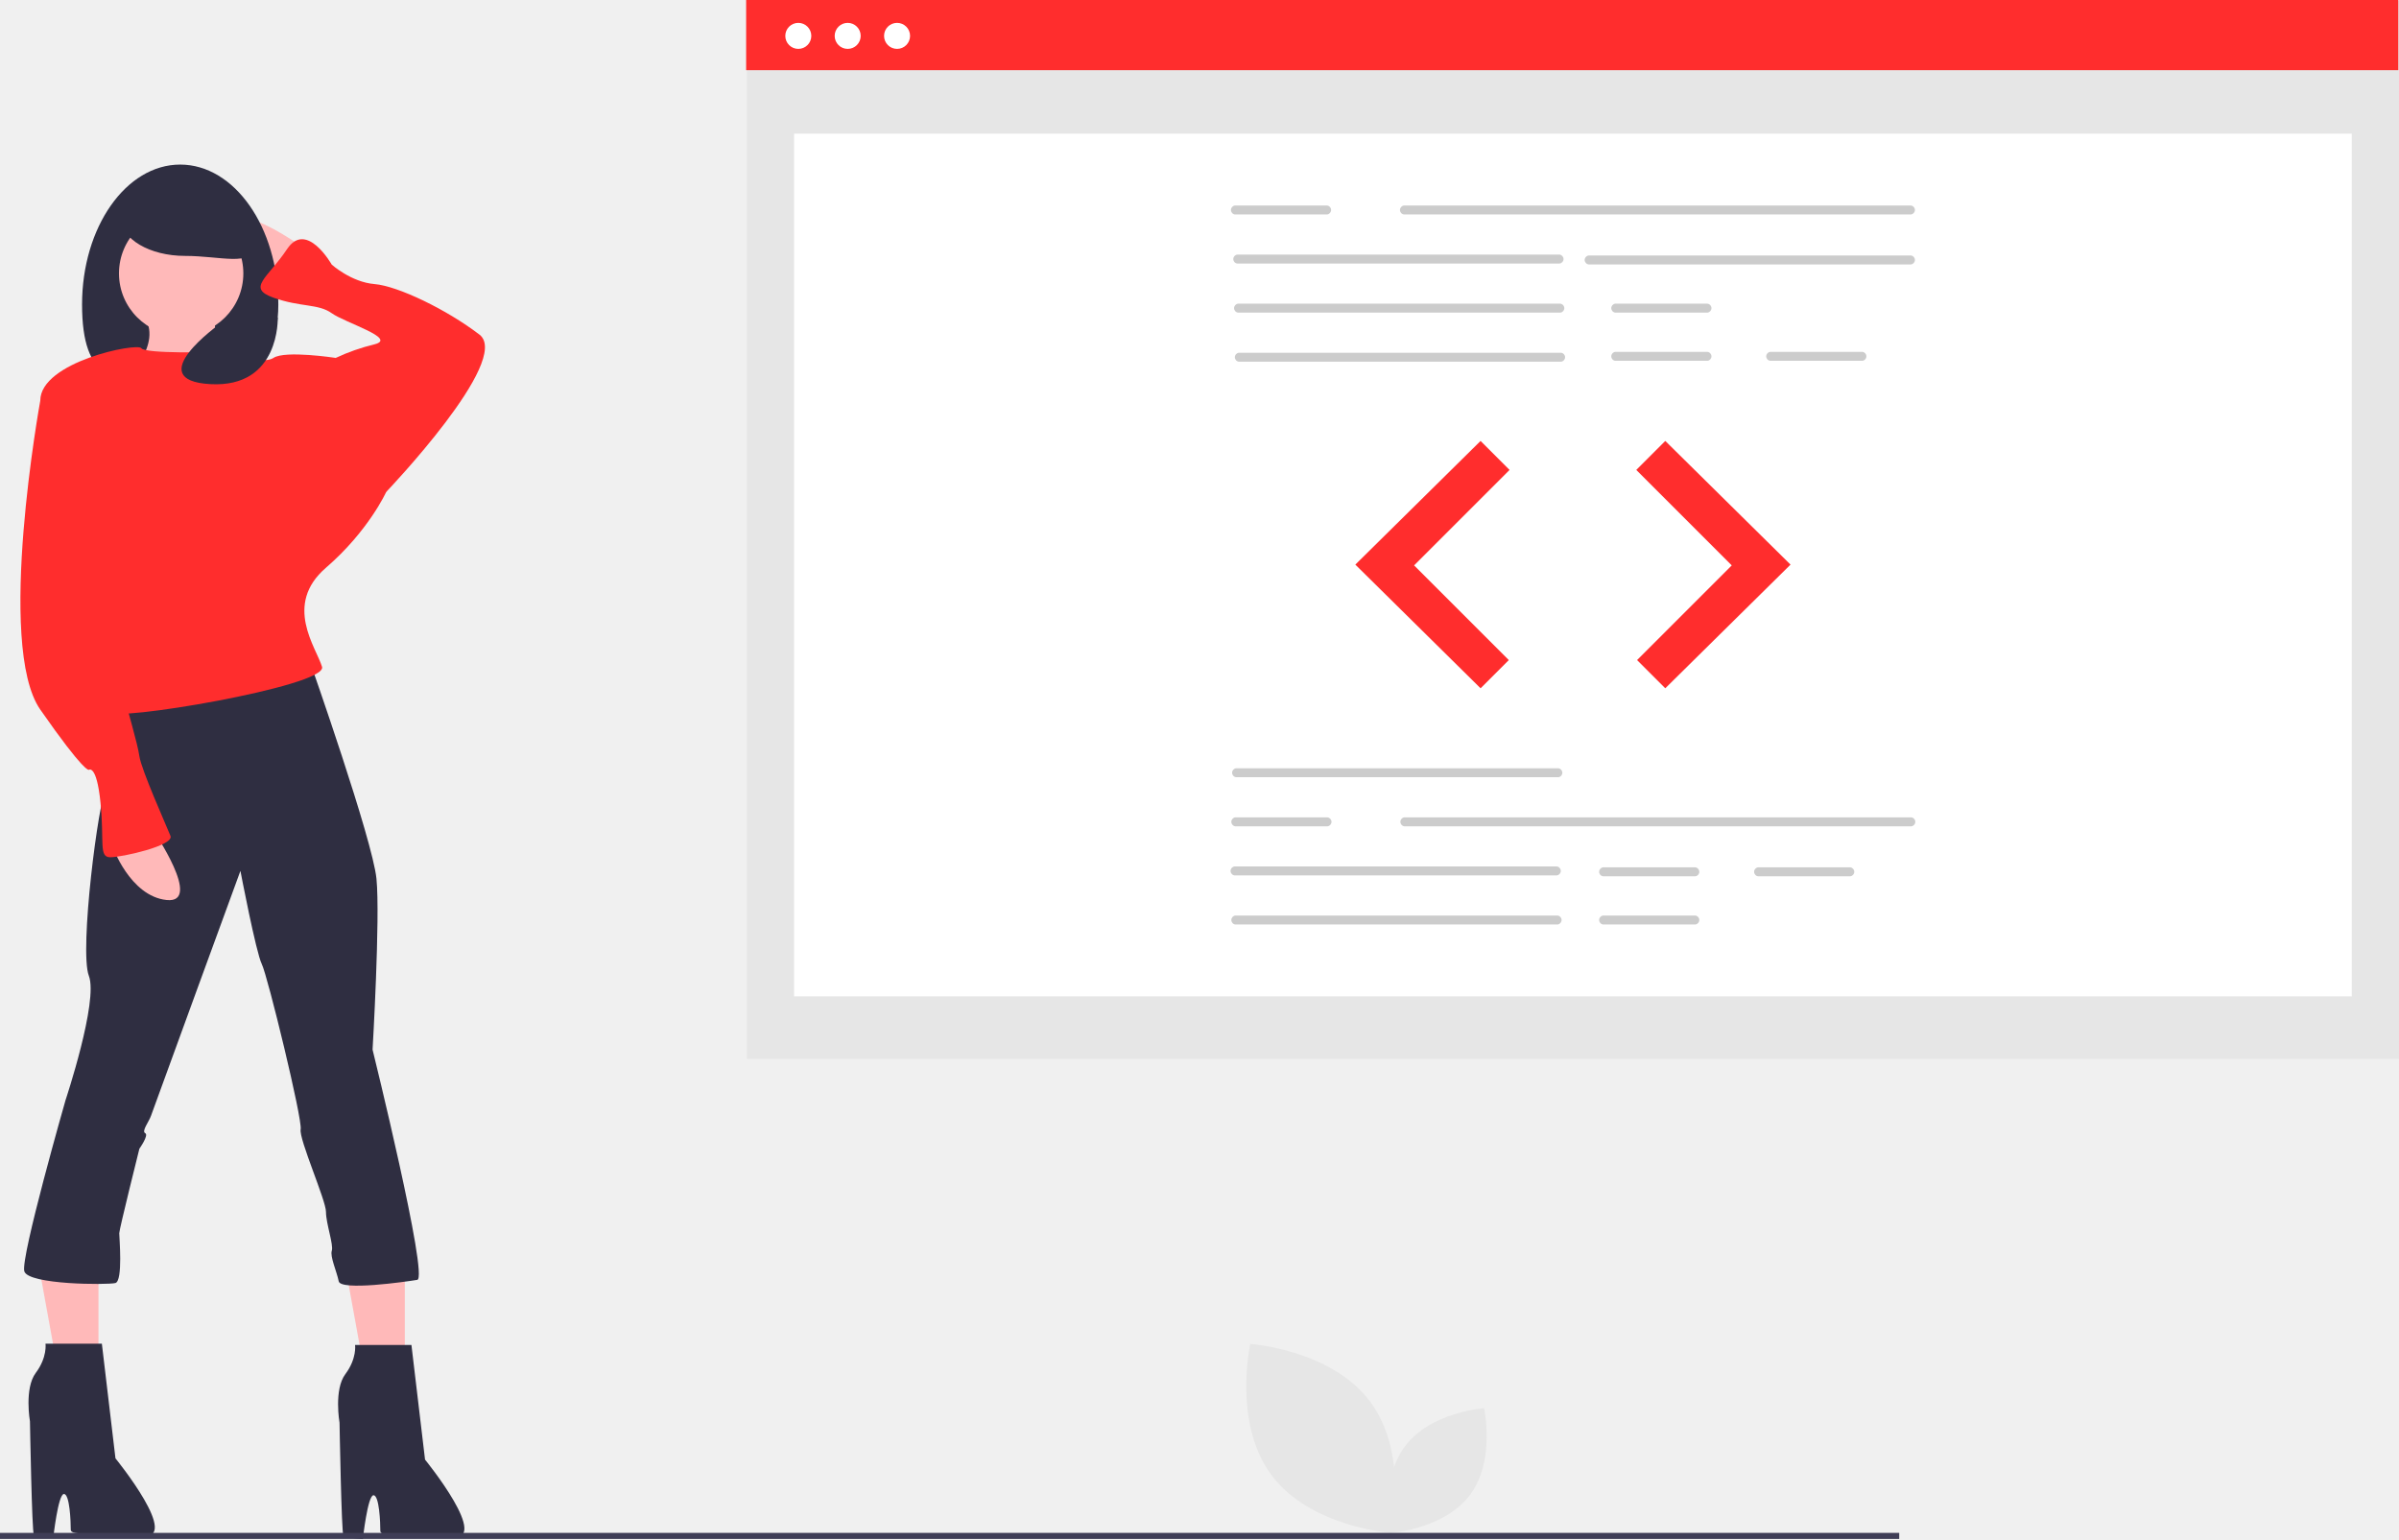
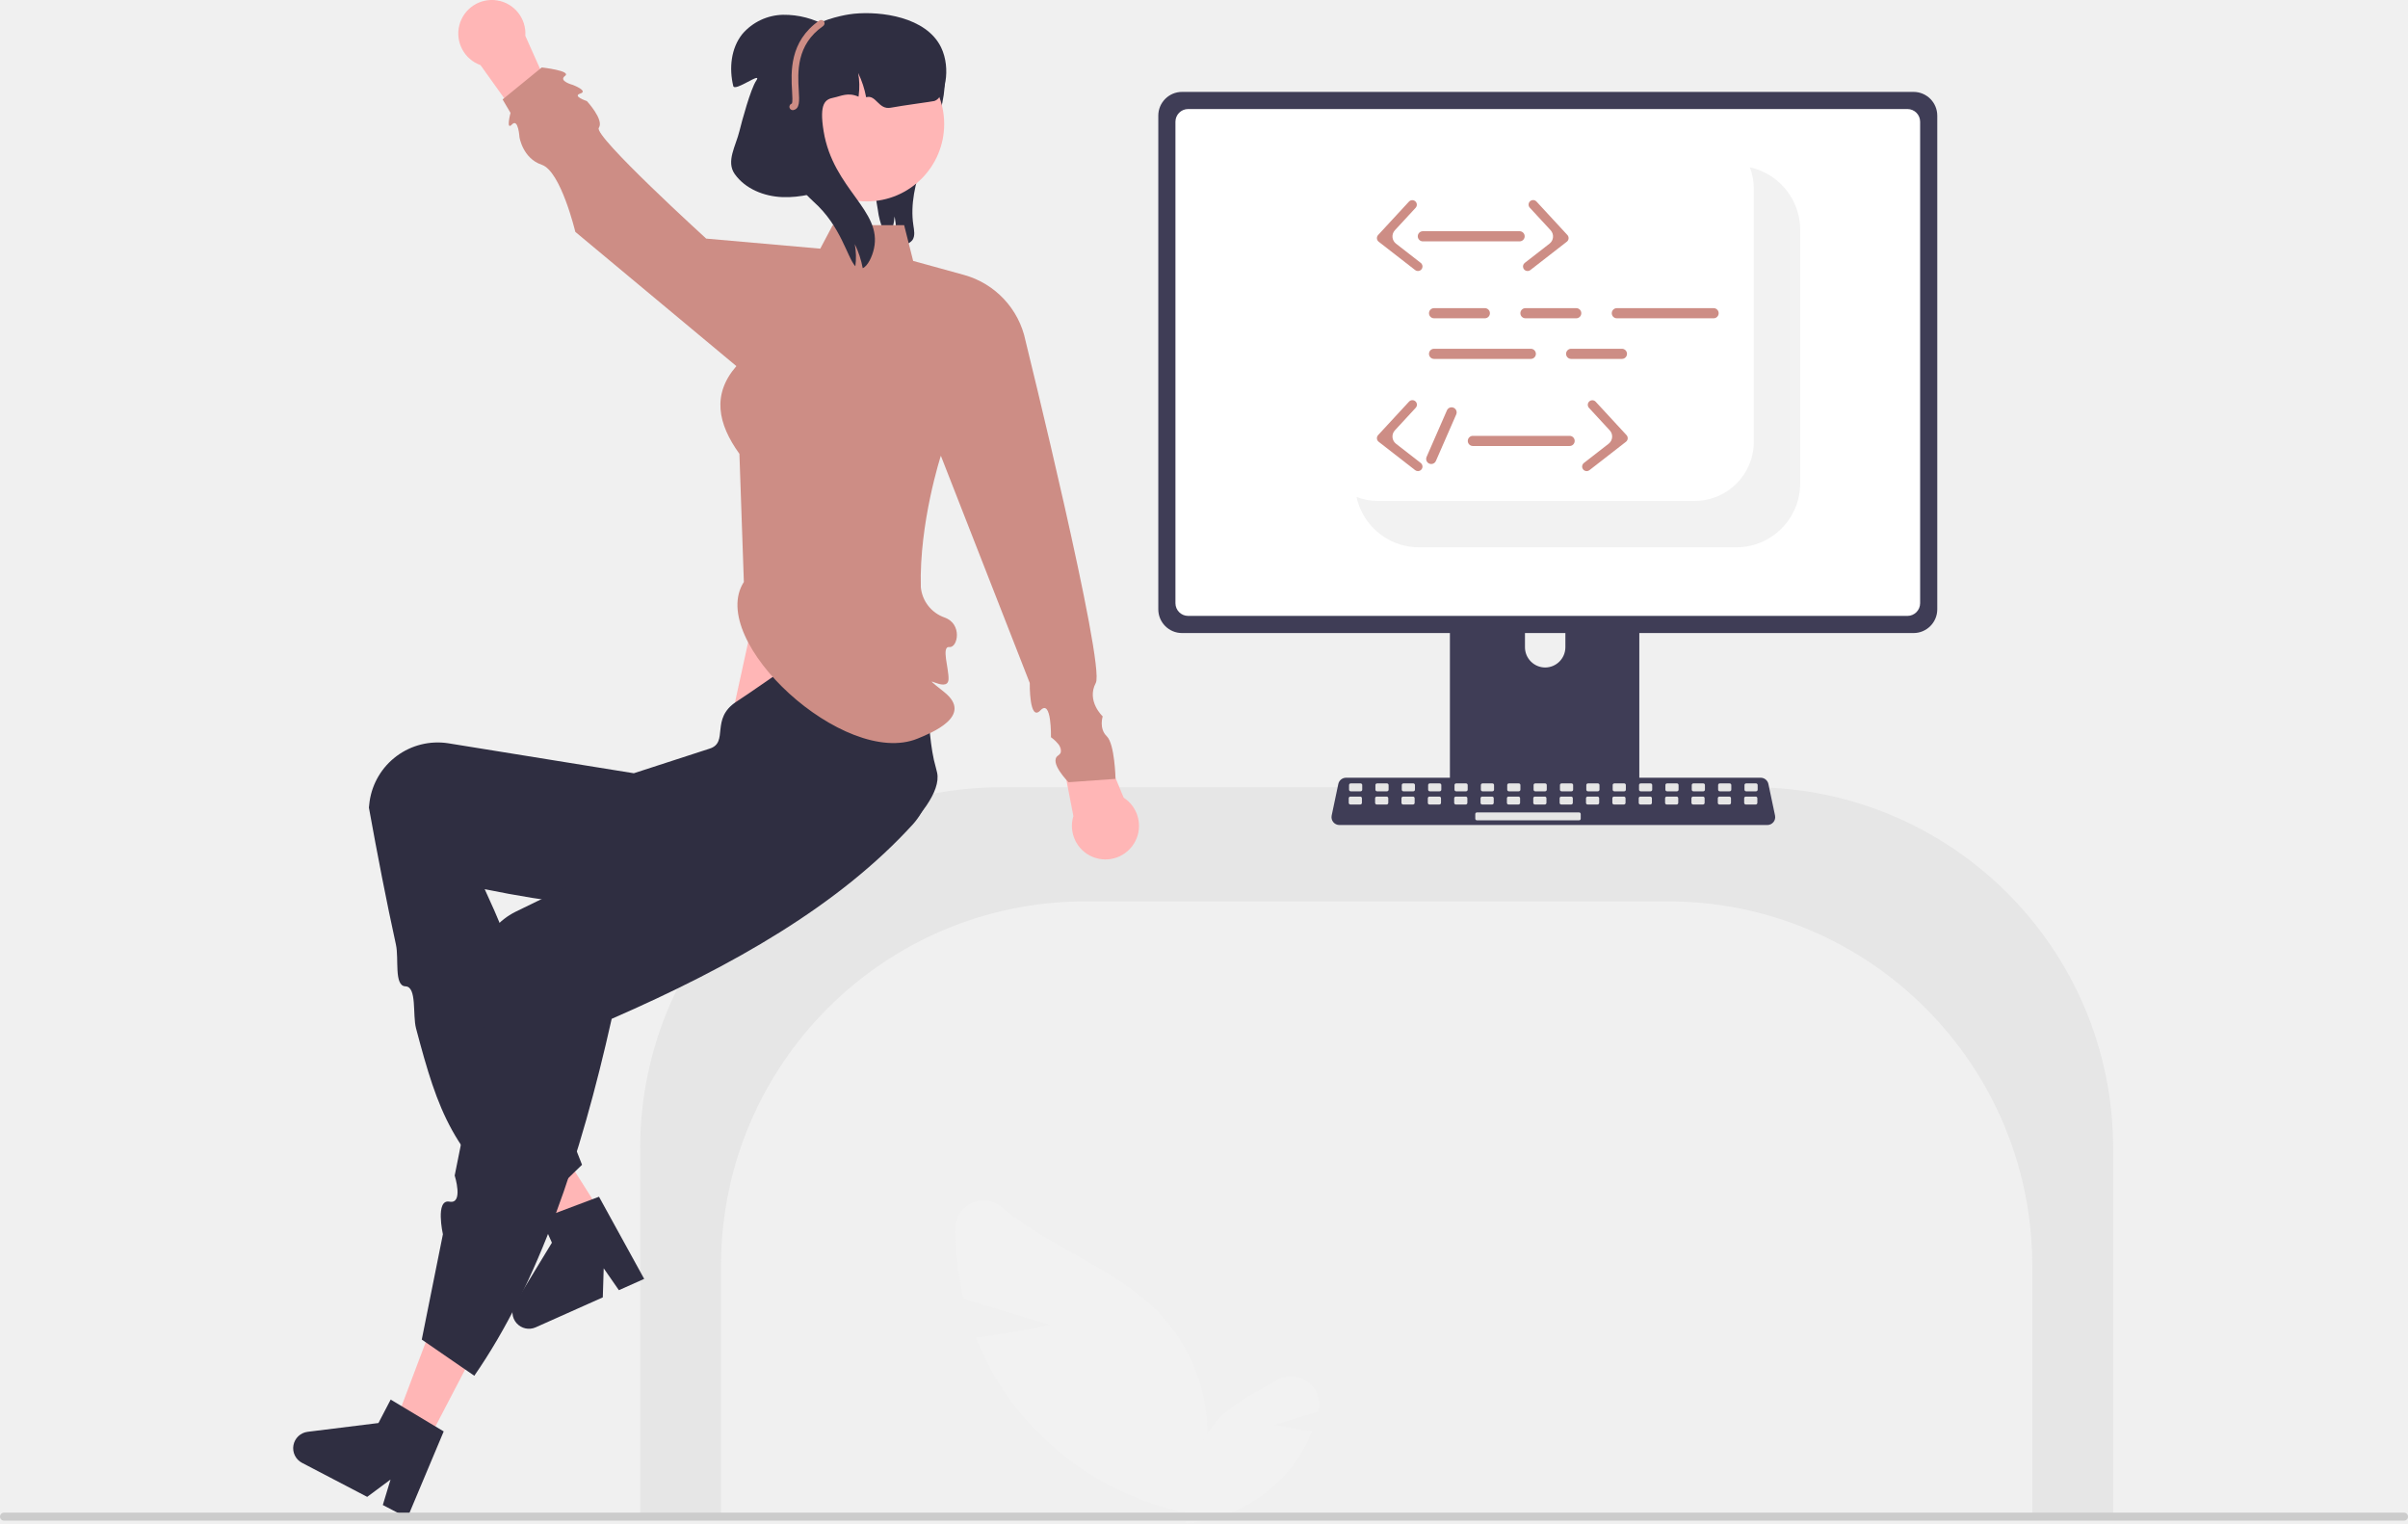
- <svg xmlns="http://www.w3.org/2000/svg" id="b8c64dc2-e86a-49bc-92bf-164106d9e7fb" data-name="Layer 1" width="887.873" height="569.68" viewBox="0 0 887.873 569.68">
-   <rect x="276.411" y="0.347" width="611.461" height="391.607" fill="#e6e6e6" />
-   <rect x="293.896" y="49.464" width="576.492" height="319.322" fill="#fff" />
-   <rect x="276.15" width="611.461" height="25.977" fill="#FF2D2D" />
-   <circle cx="295.454" cy="13.281" r="4.815" fill="#fff" />
-   <circle cx="313.73" cy="13.281" r="4.815" fill="#fff" />
-   <circle cx="332.005" cy="13.281" r="4.815" fill="#fff" />
-   <path d="M863.33,244.533H675.643a1.666,1.666,0,0,1,0-3.303H863.33a1.666,1.666,0,0,1,0,3.303Z" transform="translate(-156.0636 -165.16)" fill="#ccc" />
-   <path d="M733.282,262.7H613.95a1.666,1.666,0,0,1,0-3.303H733.282a1.666,1.666,0,0,1,0,3.303Z" transform="translate(-156.0636 -165.16)" fill="#ccc" />
-   <path d="M863.33,263.03H743.999a1.666,1.666,0,0,1,0-3.303h119.332a1.666,1.666,0,0,1,0,3.303Z" transform="translate(-156.0636 -165.16)" fill="#ccc" />
-   <path d="M733.571,280.867H614.24a1.666,1.666,0,0,1,0-3.303H733.571a1.666,1.666,0,0,1,0,3.303Z" transform="translate(-156.0636 -165.16)" fill="#ccc" />
-   <path d="M733.861,299.035H614.529a1.666,1.666,0,0,1,0-3.303H733.861a1.666,1.666,0,0,1,0,3.303Z" transform="translate(-156.0636 -165.16)" fill="#ccc" />
-   <path d="M788.024,280.867H753.846a1.666,1.666,0,0,1,0-3.303h34.178a1.666,1.666,0,0,1,0,3.303Z" transform="translate(-156.0636 -165.16)" fill="#ccc" />
-   <path d="M788.024,298.705H753.846a1.666,1.666,0,0,1,0-3.303h34.178a1.666,1.666,0,0,1,0,3.303Z" transform="translate(-156.0636 -165.16)" fill="#ccc" />
-   <path d="M845.373,298.705h-34.178a1.666,1.666,0,0,1,0-3.303h34.178a1.666,1.666,0,0,1,0,3.303Z" transform="translate(-156.0636 -165.16)" fill="#ccc" />
-   <path d="M647.259,244.533h-34.178a1.666,1.666,0,0,1,0-3.303h34.178a1.666,1.666,0,0,1,0,3.303Z" transform="translate(-156.0636 -165.16)" fill="#ccc" />
-   <path d="M732.847,452.838H613.515a1.666,1.666,0,0,1,0-3.303h119.332a1.666,1.666,0,0,1,0,3.303Z" transform="translate(-156.0636 -165.16)" fill="#ccc" />
-   <path d="M732.268,489.173H612.936a1.666,1.666,0,0,1,0-3.303h119.332a1.666,1.666,0,0,1,0,3.303Z" transform="translate(-156.0636 -165.16)" fill="#ccc" />
-   <path d="M732.558,507.341H613.226a1.666,1.666,0,0,1,0-3.303h119.332a1.666,1.666,0,0,1,0,3.303Z" transform="translate(-156.0636 -165.16)" fill="#ccc" />
-   <path d="M783.534,489.504H749.357a1.666,1.666,0,0,1,0-3.303h34.178a1.666,1.666,0,0,1,0,3.303Z" transform="translate(-156.0636 -165.16)" fill="#ccc" />
-   <path d="M783.534,507.341H749.357a1.666,1.666,0,0,1,0-3.303h34.178a1.666,1.666,0,0,1,0,3.303Z" transform="translate(-156.0636 -165.16)" fill="#ccc" />
-   <path d="M840.883,489.504H806.706a1.666,1.666,0,0,1,0-3.303h34.178a1.666,1.666,0,0,1,0,3.303Z" transform="translate(-156.0636 -165.16)" fill="#ccc" />
-   <path d="M863.475,471.006H675.788a1.666,1.666,0,0,1,0-3.303H863.475a1.666,1.666,0,0,1,0,3.303Z" transform="translate(-156.0636 -165.16)" fill="#ccc" />
-   <path d="M647.403,471.006h-34.178a1.666,1.666,0,0,1,0-3.303h34.178a1.666,1.666,0,0,1,0,3.303Z" transform="translate(-156.0636 -165.16)" fill="#ccc" />
-   <polygon points="547.965 163.221 501.622 208.985 547.965 254.748 558.392 244.321 523.345 209.274 558.681 173.938 547.965 163.221" fill="#e6e6e6" />
-   <polygon points="616.32 163.221 662.662 208.985 616.32 254.748 605.893 244.321 640.939 209.274 605.603 173.938 616.32 163.221" fill="#e6e6e6" />
-   <polygon points="547.965 163.221 501.622 208.985 547.965 254.748 558.392 244.321 523.345 209.274 558.681 173.938 547.965 163.221" fill="#FF2D2D" />
-   <polygon points="616.32 163.221 662.662 208.985 616.32 254.748 605.893 244.321 640.939 209.274 605.603 173.938 616.32 163.221" fill="#FF2D2D" />
-   <path d="M626.667,711.195c14.42,19.311,44.352,21.344,44.352,21.344s6.554-29.277-7.866-48.588-44.352-21.344-44.352-21.344S612.247,691.884,626.667,711.195Z" transform="translate(-156.0636 -165.16)" fill="#e6e6e6" />
-   <path d="M700.123,718.455c-9.515,12.743-29.267,14.084-29.267,14.084s-4.324-19.319,5.191-32.062,29.267-14.084,29.267-14.084S709.638,705.712,700.123,718.455Z" transform="translate(-156.0636 -165.16)" fill="#e6e6e6" />
-   <polygon points="149.825 460.994 149.825 511.12 135.503 511.12 125.956 458.607 149.825 460.994" fill="#ffb9b9" />
-   <polygon points="36.445 460.994 36.445 511.12 22.124 511.12 12.576 458.607 36.445 460.994" fill="#ffb9b9" />
-   <path d="M268.061,256.642s-23.014-16.541-25.891-8.63S259.431,270.307,259.431,270.307Z" transform="translate(-156.0636 -165.16)" fill="#ffb9b9" />
-   <path d="M186.433,277.858c0,28.598,12.313,29.487,32.371,29.487s40.267-.889,40.267-29.487-16.261-51.782-36.319-51.782S186.433,249.26,186.433,277.858Z" transform="translate(-156.0636 -165.16)" fill="#2f2e41" />
-   <path d="M235.698,277.499s-2.877,21.576,10.788,23.014-44.59,5.753-44.59,5.753,15.103-13.665,7.192-24.452S235.698,277.499,235.698,277.499Z" transform="translate(-156.0636 -165.16)" fill="#ffb9b9" />
-   <path d="M308.336,662.983l5.034,42.432s25.172,30.925,9.349,28.768-25.891.459-25.891-2.418-.372-13.155-2.53-13.155-3.943,16.23-3.943,16.23-6.473-.49-7.192-1.209-1.438-41.88-1.438-41.88-2.158-12.226,2.158-17.98,3.596-10.788,3.596-10.788Z" transform="translate(-156.0636 -165.16)" fill="#2f2e41" />
-   <path d="M193.763,662.517l5.034,42.432s25.172,30.925,9.349,28.768-25.891.459-25.891-2.418-.372-13.155-2.53-13.155-3.943,16.23-3.943,16.23-6.473-.49-7.192-1.209-1.438-41.88-1.438-41.88-2.158-12.226,2.158-17.98,3.596-10.788,3.596-10.788Z" transform="translate(-156.0636 -165.16)" fill="#2f2e41" />
-   <path d="M270.938,410.548s23.014,65.446,24.452,79.83-1.438,63.289-1.438,63.289,20.856,84.499,16.541,85.218-28.346,4.129-29.065.533-3.283-9.163-2.564-11.321S276.707,618.028,276.707,613.713s-10.084-26.964-9.365-30.559-12.226-56.816-14.384-61.131-7.911-34.521-7.911-34.521-32.363,88.46-33.083,90.618-3.596,5.754-2.158,6.473-2.158,5.754-2.158,5.754-7.452,29.84-7.452,31.279,1.438,17.719-1.438,18.438-32.261.673-33.7-4.361,15.261-63.336,15.261-63.336,12.226-36.679,8.63-46.028,3.596-65.446,6.473-69.761,3.596-30.206,3.596-30.206Z" transform="translate(-156.0636 -165.16)" fill="#2f2e41" />
-   <circle cx="67.048" cy="101.191" r="23.014" fill="#ffb9b9" />
-   <path d="M235.698,295.478s-25.891.719-27.329-1.438-37.398,5.034-37.398,19.418,20.856,70.48,20.856,70.48,7.911,40.275,5.753,44.59,79.83-9.349,77.672-16.541-14.384-23.014,1.438-36.679,22.295-28.048,22.295-28.048l-18.699-49.624s-18.699-2.877-23.014,0S235.698,295.478,235.698,295.478Z" transform="translate(-156.0636 -165.16)" fill="#FF2D2D" />
-   <path d="M293.952,350.856l5.034-3.596s46.747-48.905,34.521-58.254S303.301,271.026,294.671,270.307s-15.822-7.192-15.822-7.192-9.349-16.541-16.541-5.753-15.103,14.384-5.034,17.98,16.541,2.158,21.576,5.754,24.452,9.349,15.822,11.507a77.195,77.195,0,0,0-14.384,5.034L270.938,314.177Z" transform="translate(-156.0636 -165.16)" fill="#FF2D2D" />
-   <path d="M212.684,472.399s18.699,27.329,5.034,25.891-20.137-20.137-20.137-20.137Z" transform="translate(-156.0636 -165.16)" fill="#ffb9b9" />
-   <path d="M176.005,309.862l-5.034,3.596s-16.541,90.618,0,114.351,17.98,22.295,17.98,22.295,2.877-2.158,4.315,12.226-.719,20.137,3.596,20.137,23.733-4.315,22.295-7.911-10.788-24.452-11.507-29.487-4.315-16.541-5.753-23.014,6.473-10.069,2.877-23.733-8.63-38.117-8.63-43.151S176.005,309.862,176.005,309.862Z" transform="translate(-156.0636 -165.16)" fill="#FF2D2D" />
-   <path d="M200.817,245.854c0,7.745,10.626,14.024,23.733,14.024s25.172,4.149,25.172-3.596-12.064-24.452-25.172-24.452S200.817,238.109,200.817,245.854Z" transform="translate(-156.0636 -165.16)" fill="#2f2e41" />
-   <path d="M258.856,282.712s.969,26.071-24.939,24.633,3.501-22.285,3.501-22.285Z" transform="translate(-156.0636 -165.16)" fill="#2f2e41" />
-   <rect y="567.379" width="702.906" height="2.241" fill="#3f3d56" />
+ <svg xmlns="http://www.w3.org/2000/svg" data-name="Layer 1" width="717.67" height="453.964" viewBox="0 0 717.67 453.964">
+   <path d="M527.601,309.438a3.827,3.827,0,0,1-4.314,1.257,5.829,5.829,0,0,1-.679-.248,28.826,28.826,0,0,0-.367-7.989,21.362,21.362,0,0,1-1.64,6.57,8.911,8.911,0,0,1-1.76-2.513,22.425,22.425,0,0,1-1.603-6.046c-1.204-7.088-2.393-14.462-.428-21.389,2.879-10.119,11.957-17.393,15.749-27.211l1.868-1.677c3.198,5.445,3.339,12.212,2.036,18.387-1.297,6.187-3.909,11.994-5.975,17.96s-3.613,12.313-2.655,18.556C528.054,306.566,528.39,308.181,527.601,309.438Z" transform="translate(-255.6148 -237.9612)" fill="#2f2e41" />
+   <polygon points="230.469 157.098 218.295 212.779 271.469 230.098 263.65 157.098 230.469 157.098" fill="#ffb6b6" />
+   <path d="M861.314,690.559h24.096V580.09A107.653,107.653,0,0,0,777.879,472.559H553.94A107.653,107.653,0,0,0,446.41,580.09V690.559h24.096V615.09A108.654,108.654,0,0,1,579.036,506.559H752.783A108.654,108.654,0,0,1,861.314,615.09Z" transform="translate(-255.6148 -237.9612)" fill="#e6e6e6" />
+   <path d="M568.509,632.767l-25.68-7.775a88.484,88.484,0,0,1-2.509-20.963,8.399,8.399,0,0,1,13.815-6.355c13.773,11.814,33.948,18.118,46.968,31.58a52.073,52.073,0,0,1,13.888,42.946l5.621,18.181a87.259,87.259,0,0,1-63.977-35.285,84.287,84.287,0,0,1-10.122-18.565C557.405,635.296,568.509,632.767,568.509,632.767Z" transform="translate(-255.6148 -237.9612)" fill="#f2f2f2" />
+   <path d="M635.438,662.54l13.098-3.966q.025-.104.05-.209a8.409,8.409,0,0,0-12.483-9.094c-5.946,3.532-12.548,6.573-17.289,11.476a26.559,26.559,0,0,0-7.083,21.904l-2.867,9.273a44.505,44.505,0,0,0,32.63-17.996,42.989,42.989,0,0,0,5.162-9.469C641.101,663.83,635.438,662.54,635.438,662.54Z" transform="translate(-255.6148 -237.9612)" fill="#f2f2f2" />
+   <path d="M741.463,391.091H690.458a2.721,2.721,0,0,0-2.717,2.724v80.574h56.447V393.815A2.723,2.723,0,0,0,741.463,391.091Zm-25.331,45.781a6.051,6.051,0,0,1-6.023-6.023v-9.293a6.023,6.023,0,0,1,12.046,0v9.293a6.051,6.051,0,0,1-6.023,6.023Z" transform="translate(-255.6148 -237.9612)" fill="#3f3d56" />
+   <path d="M825.924,265.347H607.895a7.078,7.078,0,0,0-7.066,7.066V419.54a7.073,7.073,0,0,0,7.066,7.066h218.029a7.073,7.073,0,0,0,7.066-7.066V272.413A7.078,7.078,0,0,0,825.924,265.347Z" transform="translate(-255.6148 -237.9612)" fill="#3f3d56" />
+   <path d="M824.104,270.45H609.717a3.787,3.787,0,0,0-3.779,3.787V417.718a3.786,3.786,0,0,0,3.779,3.779H824.104a3.786,3.786,0,0,0,3.779-3.779V274.237A3.787,3.787,0,0,0,824.104,270.45Z" transform="translate(-255.6148 -237.9612)" fill="#fff" />
+   <path d="M687.565,471.812v7.774a1.523,1.523,0,0,0,1.52,1.52h53.758a1.527,1.527,0,0,0,1.52-1.52V471.812Z" transform="translate(-255.6148 -237.9612)" fill="#3f3d56" />
+   <path d="M782.345,483.811H654.796a2.346,2.346,0,0,1-2.296-2.83l1.979-9.4a2.356,2.356,0,0,1,2.296-1.863H780.366a2.356,2.356,0,0,1,2.296,1.863l1.979,9.4a2.346,2.346,0,0,1-2.296,2.83Z" transform="translate(-255.6148 -237.9612)" fill="#3f3d56" />
+   <rect x="402.066" y="233.45" width="3.928" height="2.357" rx="0.488" fill="#e6e6e6" />
+   <rect x="409.923" y="233.45" width="3.928" height="2.357" rx="0.488" fill="#e6e6e6" />
+   <rect x="417.779" y="233.45" width="3.928" height="2.357" rx="0.488" fill="#e6e6e6" />
+   <rect x="425.636" y="233.45" width="3.928" height="2.357" rx="0.488" fill="#e6e6e6" />
+   <rect x="433.493" y="233.45" width="3.928" height="2.357" rx="0.488" fill="#e6e6e6" />
+   <rect x="441.35" y="233.45" width="3.928" height="2.357" rx="0.488" fill="#e6e6e6" />
+   <rect x="449.207" y="233.45" width="3.928" height="2.357" rx="0.488" fill="#e6e6e6" />
+   <rect x="457.063" y="233.45" width="3.928" height="2.357" rx="0.488" fill="#e6e6e6" />
+   <rect x="464.92" y="233.45" width="3.928" height="2.357" rx="0.488" fill="#e6e6e6" />
+   <rect x="472.777" y="233.45" width="3.928" height="2.357" rx="0.488" fill="#e6e6e6" />
+   <rect x="480.634" y="233.45" width="3.928" height="2.357" rx="0.488" fill="#e6e6e6" />
+   <rect x="488.49" y="233.45" width="3.928" height="2.357" rx="0.488" fill="#e6e6e6" />
+   <rect x="496.347" y="233.45" width="3.928" height="2.357" rx="0.488" fill="#e6e6e6" />
+   <rect x="504.204" y="233.45" width="3.928" height="2.357" rx="0.488" fill="#e6e6e6" />
+   <rect x="512.061" y="233.45" width="3.928" height="2.357" rx="0.488" fill="#e6e6e6" />
+   <rect x="519.917" y="233.45" width="3.928" height="2.357" rx="0.488" fill="#e6e6e6" />
+   <rect x="401.973" y="237.378" width="3.928" height="2.357" rx="0.488" fill="#e6e6e6" />
+   <rect x="409.83" y="237.378" width="3.928" height="2.357" rx="0.488" fill="#e6e6e6" />
+   <rect x="417.687" y="237.378" width="3.928" height="2.357" rx="0.488" fill="#e6e6e6" />
+   <rect x="425.543" y="237.378" width="3.928" height="2.357" rx="0.488" fill="#e6e6e6" />
+   <rect x="433.4" y="237.378" width="3.928" height="2.357" rx="0.488" fill="#e6e6e6" />
+   <rect x="441.257" y="237.378" width="3.928" height="2.357" rx="0.488" fill="#e6e6e6" />
+   <rect x="449.114" y="237.378" width="3.928" height="2.357" rx="0.488" fill="#e6e6e6" />
+   <rect x="456.97" y="237.378" width="3.928" height="2.357" rx="0.488" fill="#e6e6e6" />
+   <rect x="464.827" y="237.378" width="3.928" height="2.357" rx="0.488" fill="#e6e6e6" />
+   <rect x="472.684" y="237.378" width="3.928" height="2.357" rx="0.488" fill="#e6e6e6" />
+   <rect x="480.541" y="237.378" width="3.928" height="2.357" rx="0.488" fill="#e6e6e6" />
+   <rect x="488.398" y="237.378" width="3.928" height="2.357" rx="0.488" fill="#e6e6e6" />
+   <rect x="496.254" y="237.378" width="3.928" height="2.357" rx="0.488" fill="#e6e6e6" />
+   <rect x="504.111" y="237.378" width="3.928" height="2.357" rx="0.488" fill="#e6e6e6" />
+   <rect x="511.968" y="237.378" width="3.928" height="2.357" rx="0.488" fill="#e6e6e6" />
+   <rect x="519.825" y="237.378" width="3.928" height="2.357" rx="0.488" fill="#e6e6e6" />
+   <rect x="439.686" y="242.092" width="31.427" height="2.357" rx="0.488" fill="#e6e6e6" />
+   <path d="M792.138,306.469v75.52a19.073,19.073,0,0,1-19.07,19.07h-94.52a19.081,19.081,0,0,1-17.51-11.49,17.984,17.984,0,0,1-1.13-3.51,17.367,17.367,0,0,0,6.3,1.17h94.52a17.605,17.605,0,0,0,17.58-17.58v-75.52a17.368,17.368,0,0,0-1.17-6.3,17.988,17.988,0,0,1,3.51,1.13A19.081,19.081,0,0,1,792.138,306.469Z" transform="translate(-255.6148 -237.9612)" fill="#f2f2f2" />
+   <polygon points="183.897 368.973 174.522 374.778 146.903 340.828 160.739 332.262 183.897 368.973" fill="#ffb6b6" />
+   <path d="M447.605,619.06l-7.541,3.367-4.524-6.519-.269,8.659-20.001,8.929a4.924,4.924,0,0,1-6.214-7.056l11.048-18.162-3.213-7.198,17.248-6.497Z" transform="translate(-255.6148 -237.9612)" fill="#2f2e41" />
+   <path d="M413.25,600.403l15.834-15.344c-11.764-29.029-12.704-47.022-29.012-82.131,38.693,7.914,66.356,7.433,98.356.337,10.833-2.365,38.786-23.956,36.487-35.027q-.161-.776-.381-1.538c-3.435-11.711-1.016-29.646-8.451-42.642-13.755-5.186-34.653,12.326-51,23-7.883,5.147-2.112,12.161-8,14l-22.569,7.326-55.373-8.943a20.511,20.511,0,0,0-23.376,17.359q-.141.902-.204,1.813c2.548,14.103,5.204,27.837,8.063,40.873.923,4.208-.635,12.275,2.836,12.395s2.073,8.464,3.154,12.543C386.269,569.54,390.477,581.694,413.25,600.403Z" transform="translate(-255.6148 -237.9612)" fill="#2f2e41" />
+   <polygon points="127.329 429.745 117.562 424.647 133.015 383.711 147.43 391.235 127.329 429.745" fill="#ffb6b6" />
+   <path d="M381.316,637.145l15.661,10.783c19.195-27.76,31.658-64.854,40.939-106.36,36.139-15.765,67.761-33.801,89.796-57.993a20.915,20.915,0,0,0-1.209-29.095q-.578-.542-1.196-1.039c-9.545-7.603-30.743-3.228-44.292-9.583l-24.204,33.5,2.782,7.803-8.42,4.099-7.109,3.461-8.138,3.962L409.248,509.669a20.484,20.484,0,0,0-9.089,27.629q.404.818.878,1.6l-9.908,49.36s2.726,8.593-1.563,7.789-1.952,9.725-1.952,9.725Z" transform="translate(-255.6148 -237.9612)" fill="#2f2e41" />
+   <path d="M377.029,690.267l-7.321-3.821,2.301-7.594-6.955,5.165-19.418-10.135a4.924,4.924,0,0,1,1.673-9.252l21.096-2.616,3.647-6.988,15.802,9.486Z" transform="translate(-255.6148 -237.9612)" fill="#2f2e41" />
+   <path d="M590.506,475.665l-11.423-27.606-9,5,5.435,28.082a10.001,10.001,0,1,0,14.988-5.476Z" transform="translate(-255.6148 -237.9612)" fill="#ffb6b6" />
+   <path d="M398.823,257.368l17.381,24.3,7.633-6.909L412.18,248.638a10.001,10.001,0,1,0-13.357,8.73Z" transform="translate(-255.6148 -237.9612)" fill="#ffb6b6" />
+   <path d="M477.312,411.382c-11.274,17.486,30.028,55.586,51.772,46.677,3.807-1.56,16.904-6.713,7.952-13.856s1.038.851,1.274-3.799c.158-3.109-2.249-9.929.262-9.637s3.953-6.971-1.517-8.822a10.618,10.618,0,0,1-7-9c-.523-19.167,5.968-39.177,5.968-39.177l26.498,67.735s-.196,11.719,3.183,8.137,3.133,8.009,3.133,8.009,5.025,3.507,2.135,5.458,3.111,7.952,3.111,7.952l14-1s-.219-10.4-2.61-12.7-1.216-5.919-1.216-5.919-4.928-4.584-2.051-9.983-20.951-101.961-20.951-101.961a25.72,25.72,0,0,0-18.366-19.62l-15.121-4.163-2.685-10.653H503.792l-3.709,7-34-3s-33.643-30.61-32-33-3.573-7.986-3.573-7.986-4.454-1.458-1.941-2.236-2.237-2.578-2.237-2.578-4.4-1.156-2.325-2.678-6.925-2.522-6.925-2.522l-11.677,9.528,2.36,4.002s-1.439,5.449.439,3.46,2.232,3.784,2.232,3.784.959,6.322,6.646,8.227,10,20,10,20l48,40c-7.311,8.391-5.571,17.166.906,26.142Z" transform="translate(-255.6148 -237.9612)" fill="#cd8d85" />
+   <circle cx="258.343" cy="36.964" r="23.056" fill="#ffb6b6" />
+   <path d="M534.083,268.059c-.59.17-9.25,1.3-13,2-3.68.69-4.32-4-7.33-3.12a.127.127,0,0,0-.01-.06,28.344,28.344,0,0,0-2.37-7.17,21.178,21.178,0,0,1,.17,6.6.984.984,0,0,1-.02.17c-.01.1-.03.19-.04.29-3.18-1.4-5.2-.15-7.4.29-2.46.49-4.38,1.57-3,10,2.83,17.34,17.55,23.53,15,35-.5,2.27-1.76,5.11-3.34,5.82a28.344,28.344,0,0,0-2.37-7.17,21.178,21.178,0,0,1,.17,6.6c-2.45-2.65-4.22-11.91-12.46-19.25-2.03-1.8-12.2-12.48-13.42-15a32.136,32.136,0,0,1,.54,6.11,29.416,29.416,0,0,1-.28,4.1,1.151,1.151,0,0,1-.03.26c-.01.16-.04.3-.06.45-.02.17-.05.33-.08.5-3.33-.48-6.28-1.06-7.67-2.42-6.76-6.58,1.49-19.4,6-31,6.45-16.61,25.18-18.82,27-19,8.02-.81,21.57.91,26,10C539.183,258.429,537.203,267.159,534.083,268.059Z" transform="translate(-255.6148 -237.9612)" fill="#2f2e41" />
+   <path d="M485.468,271.808l16.701-25.98a25.612,25.612,0,0,0-13.188-3.46,16.419,16.419,0,0,0-12.109,5.711c-3.411,4.239-3.996,10.232-2.718,15.521C474.595,265.427,483,259,481,262c-1.642,2.349-4.327,12.222-5,15-1.084,4.472-4.063,9.062-1.409,12.821,3.139,4.444,8.74,6.654,14.177,6.878s10.788-1.282,15.954-2.989Z" transform="translate(-255.6148 -237.9612)" fill="#2f2e41" />
+   <path d="M491.886,270.783a1,1,0,0,1-.273-1.962c.262-.433.155-2.253.068-3.725-.325-5.524-.87-14.769,8.106-21.01a1.0 1,0,0,1,1.142,1.642c-8.055,5.601-7.571,13.815-7.251,19.25.183,3.107.315,5.352-1.57,5.779A.994.994,0,0,1,491.886,270.783Z" transform="translate(-255.6148 -237.9612)" fill="#cd8d85" />
+   <path d="M255.615,689.912a1.186,1.186,0,0,0,1.183,1.19H972.095a1.19,1.19,0,0,0,0-2.38h-715.29a1.186,1.186,0,0,0-1.19,1.183Z" transform="translate(-255.6148 -237.9612)" fill="#ccc" />
+   <path d="M698.15,332.811H683.017a1.513,1.513,0,0,1,0-3.026h15.132a1.513,1.513,0,0,1,0,3.026Z" transform="translate(-255.6148 -237.9612)" fill="#cd8d85" />
+   <path d="M725.387,332.811H710.255a1.513,1.513,0,1,1,0-3.026h15.132a1.513,1.513,0,1,1,0,3.026Z" transform="translate(-255.6148 -237.9612)" fill="#cd8d85" />
+   <path d="M739.006,344.916H723.874a1.513,1.513,0,1,1,0-3.026h15.132a1.513,1.513,0,1,1,0,3.026Z" transform="translate(-255.6148 -237.9612)" fill="#cd8d85" />
+   <path d="M711.852,344.916H683.017a1.513,1.513,0,0,1,0-3.026H711.852a1.513,1.513,0,0,1,0,3.026Z" transform="translate(-255.6148 -237.9612)" fill="#cd8d85" />
+   <path d="M766.327,332.811H737.493a1.513,1.513,0,0,1,0-3.026h28.834a1.513,1.513,0,1,1,0,3.026Z" transform="translate(-255.6148 -237.9612)" fill="#cd8d85" />
+   <path d="M708.509,309.887H679.675a1.513,1.513,0,1,1,0-3.026h28.834a1.513,1.513,0,1,1,0,3.026Z" transform="translate(-255.6148 -237.9612)" fill="#cd8d85" />
+   <path d="M710.88,318.727a1.355,1.355,0,0,1-.832-2.425l7.383-5.739a2.714,2.714,0,0,0,.328-3.984l-6.199-6.711a1.355,1.355,0,1,1,1.99-1.839l9.205,9.965a1.355,1.355,0,0,1-.163,1.99l-10.881,8.458A1.351,1.351,0,0,1,710.88,318.727Z" transform="translate(-255.6148 -237.9612)" fill="#cd8d85" />
+   <path d="M678.216,318.727a1.355,1.355,0,0,0,.832-2.425l-7.383-5.739a2.714,2.714,0,0,1-.328-3.984l6.199-6.711a1.355,1.355,0,0,0-1.99-1.839l-9.205,9.965a1.355,1.355,0,0,0,.163,1.99l10.881,8.458A1.351,1.351,0,0,0,678.216,318.727Z" transform="translate(-255.6148 -237.9612)" fill="#cd8d85" />
+   <path d="M723.416,370.867H694.581a1.513,1.513,0,0,1,0-3.026h28.834a1.513,1.513,0,0,1,0,3.026Z" transform="translate(-255.6148 -237.9612)" fill="#cd8d85" />
+   <path d="M728.497,378.352a1.355,1.355,0,0,1-.832-2.425l7.383-5.739a2.714,2.714,0,0,0,.328-3.984l-6.199-6.711a1.355,1.355,0,0,1,1.99-1.839l9.205,9.965a1.355,1.355,0,0,1-.163,1.99l-10.881,8.458A1.351,1.351,0,0,1,728.497,378.352Z" transform="translate(-255.6148 -237.9612)" fill="#cd8d85" />
+   <path d="M678.216,378.352a1.355,1.355,0,0,0,.832-2.425l-7.383-5.739a2.714,2.714,0,0,1-.328-3.984l6.199-6.711a1.355,1.355,0,1,0-1.99-1.839l-9.205,9.965a1.355,1.355,0,0,0,.163,1.99l10.881,8.458A1.351,1.351,0,0,0,678.216,378.352Z" transform="translate(-255.6148 -237.9612)" fill="#cd8d85" />
+   <path d="M680.789,374.113l6.061-13.865a1.513,1.513,0,0,1,2.773,1.212l-6.061,13.865a1.513,1.513,0,1,1-2.773-1.212Z" transform="translate(-255.6148 -237.9612)" fill="#cd8d85" />
</svg>
